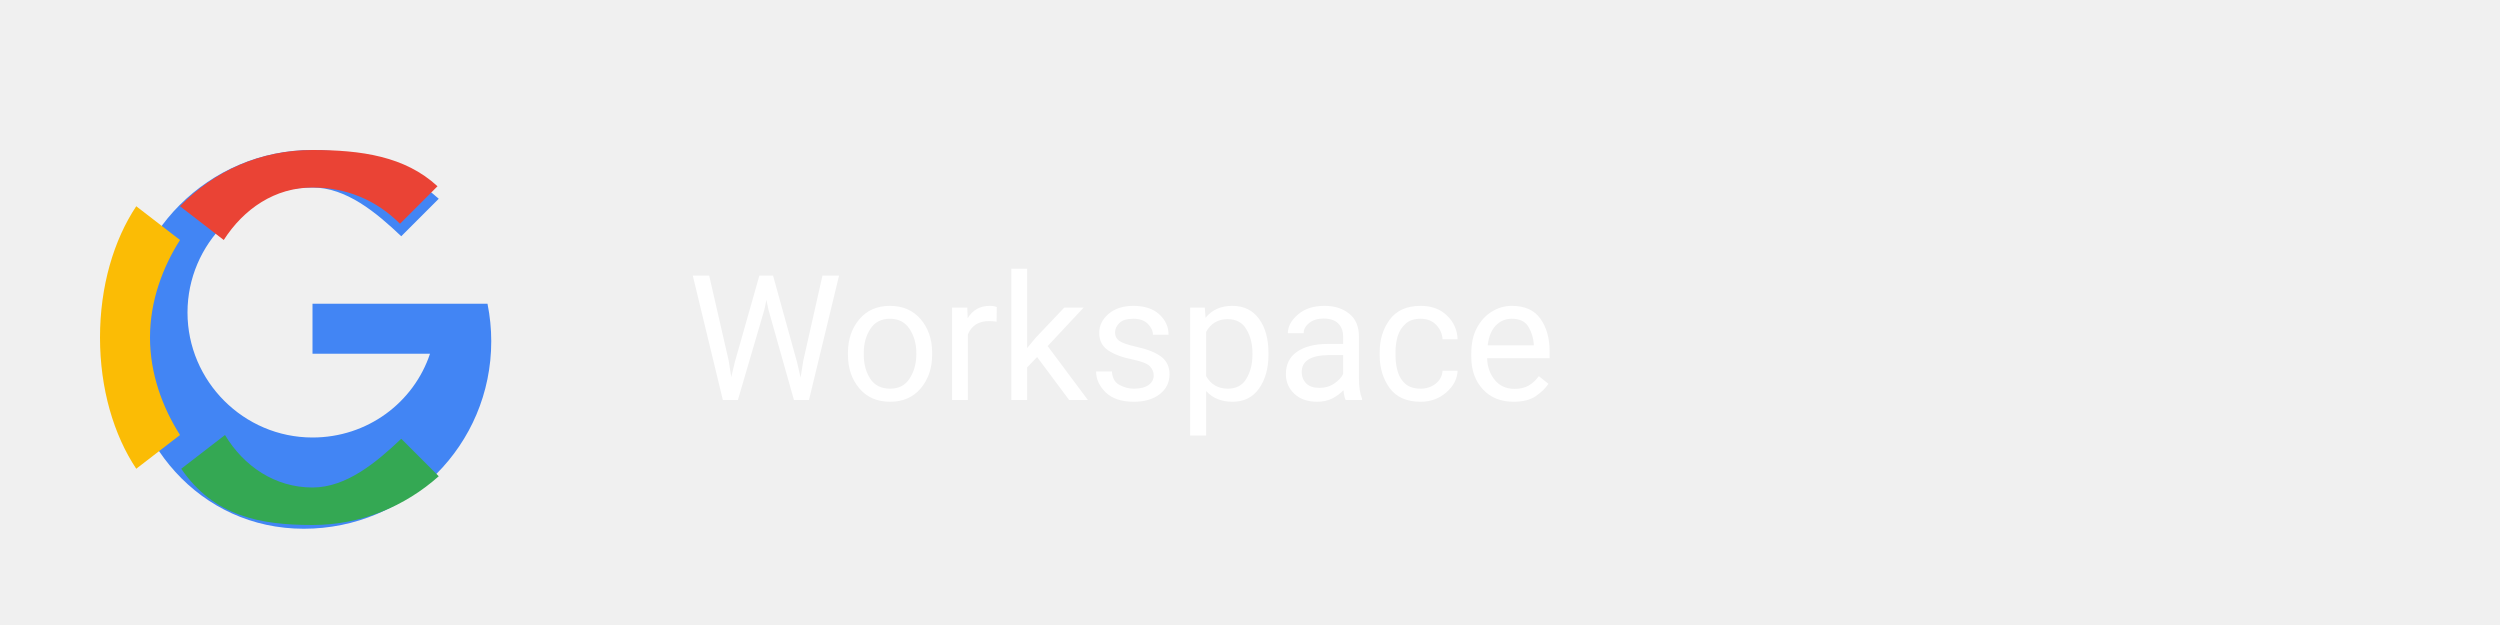
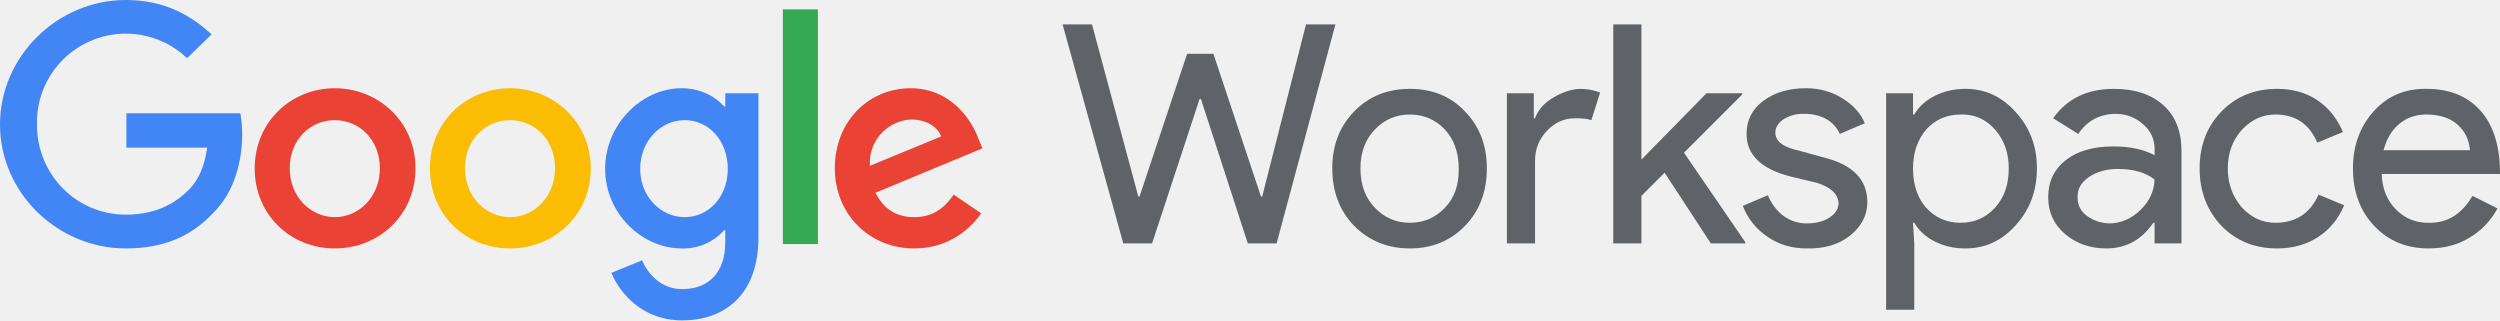
- <svg xmlns="http://www.w3.org/2000/svg" viewBox="0 0 200 50">
+ <svg xmlns="http://www.w3.org/2000/svg" viewBox="0 0 3995 512">
+   <defs />
  <defs>
-     <style>
-       .google-blue { fill: #4285f4; }
-       .google-red { fill: #ea4335; }
-       .google-yellow { fill: #fbbc05; }
-       .google-green { fill: #34a853; }
-       .text { fill: #ffffff; font-family: 'Product Sans', 'Roboto', sans-serif; font-size: 14px; }
-     </style>
+     <clipPath id="a">
+       <path fill="none" d="M0 0h3996v512H0z" />
+     </clipPath>
  </defs>
-   <g transform="translate(5, 5)">
-     <path class="google-blue" d="M20 10c-5.5 0-10 4.5-10 10s4.5 10 10 10c4.4 0 8.1-2.8 9.4-6.7h-9.4v-4h14c.2 1 .3 2 .3 3 0 8.3-6.7 15-15 15S5 30.3 5 22 11.7 7 20 7c3.9 0 7.4 1.5 10.1 3.9l-3 3C25.1 12 22.7 10 20 10z" />
-     <path class="google-red" d="M20 10c2.7 0 5.1 1 7 2.9l3-3C27.4 7.5 23.9 7 20 7c-4.2 0-7.9 1.7-10.6 4.5l3.5 2.7C14.5 11.7 17 10 20 10z" />
-     <path class="google-yellow" d="M9.4 14.2l-3.5-2.7C4.1 14.2 3 17.9 3 22c0 4.1 1.1 7.8 2.9 10.5l3.5-2.7C8 27.6 7 24.9 7 22s1-5.6 2.4-7.8z" />
-     <path class="google-green" d="M20 34c-3 0-5.5-1.7-7-4.2l-3.5 2.7C12.1 36.3 15.8 37 20 37c3.9 0 7.4-1.5 10.1-3.9l-3-3C25.1 32 22.7 34 20 34z" />
+   <path fill="#5f6368" d="M2087 39h47l-94 350h-46l-75-231h-2l-76 231h-46l-97-350h47l74 275h2l76-228h42l76 228h2l70-275z" />
+   <g fill="#5f6368" clip-path="url(#a)">
+     <path d="M2129 269q0-55 35-91t89-36 88 36q35 36 35 91 0 56-35 92t-88 36-89-36q-35-36-35-92m45 0q0 39 23 63t56 24q33 0 56-24t22-63q0-38-22-62-23-24-56-24t-56 24q-23 24-23 62M2453 389h-45V149h43v40h2q7-20 29-33t42-14q19 0 33 6l-14 44q-8-3-26-3-26 0-45 20t-19 48zM2789 389h-55l-74-113-37 37v76h-45V39h45v216l104-106h57v2l-93 93 98 143v2z" />
+     <path d="M2984 323q0 31-27 53t-70 21q-36 0-63-19a104 104 0 01-39-49l40-17q9 21 25 33a62 62 0 0037 12q22 0 36-9t15-22q0-23-35-34l-42-10q-70-18-70-68 0-33 27-53t68-20q32 0 58 16t36 40l-40 17a51 51 0 00-22-24 70 70 0 00-35-8 58 58 0 00-32 8q-14 9-14 22 0 21 39 29l36 10q72 17 72 72M3140 397q-26 0-48-11t-33-30h-2l2 33v106h-45V149h43v34h2q11-19 33-30t49-11q47 0 80 37 34 37 34 90 0 54-34 91-33 37-80 37m-8-41q33 0 55-24t22-63q0-37-22-62t-55-24q-33 0-55 24-21 25-21 62 0 39 21 63 22 24 55 24M3378 142q50 0 79 26t29 73v148h-43v-33h-2q-28 41-75 41-39 0-66-23t-27-59q0-37 28-59t76-22q40 0 66 14v-10q0-24-19-40a64 64 0 00-43-16q-38 0-60 32l-40-25q33-47 97-47m-58 174q0 18 15 29t35 12q28 0 50-21t23-49q-21-17-59-17-27 0-46 13t-18 33M3639 397q-54 0-89-36-35-37-35-92t35-91q35-36 89-36 37 0 64 18t41 51l-41 17q-19-45-67-45-31 0-54 25-22 25-22 61t22 62q23 25 54 25 49 0 69-45l41 17q-14 33-42 51t-65 18M3881 397q-53 0-87-36t-34-92q0-54 33-91t85-36q54 0 85 34t32 97v5h-189q1 35 23 57t54 21q43 0 68-43l40 20a120 120 0 01-45 47q-28 17-65 17m-72-157h138q-2-25-20-41t-50-16q-25 0-43 15t-25 42" />
  </g>
-   <text x="55" y="32" class="text">Workspace</text>
+   <g clip-path="url(#a)">
+     <path fill="#4285f4" d="M202 236v-55h182a178 178 0 013 34c0 40-11 91-47 126-35 37-79 56-139 56C92 397 0 308 0 199S92 0 201 0c61 0 104 24 137 55l-39 38A142 142 0 0059 199c0 80 63 144 142 144 52 0 82-21 101-40 15-15 25-37 29-67z" />
+     <path fill="#ea4335" d="M664 269c0 74-58 128-129 128s-128-54-128-128 58-128 128-128 129 54 129 128m-57 0c0-46-33-77-72-77s-72 31-72 77 34 78 72 78 72-32 72-78" />
+     <path fill="#fbbc04" d="M944 269c0 74-58 128-129 128s-128-54-128-128 58-128 128-128 129 54 129 128m-57 0c0-46-33-77-72-77s-72 31-72 77 34 78 72 78 72-32 72-78" />
+     <path fill="#4285f4" d="M1212 149v230c0 94-56 133-122 133-62 0-99-42-113-76l49-20c9 21 30 46 64 46 43 0 69-27 69-75v-19h-2a87 87 0 01-68 29c-63 0-122-56-122-127 0-72 59-129 122-129 31 0 55 14 68 29h2v-21zm-49 121c0-45-30-78-69-78-38 0-71 33-71 78 0 44 33 77 71 77 39 0 69-33 69-77" />
+     <path fill="#34a853" d="M1251 15h56v375h-56z" />
+     <path fill="#ea4335" d="M1524 311l44 30c-14 20-48 56-107 56-73 0-127-56-127-128 0-76 55-128 121-128s99 53 109 82l6 14-171 71c13 26 33 39 62 39s48-14 63-36m-134-46l114-47c-6-16-25-27-47-27-29 0-69 25-67 74" />
+   </g>
</svg>
